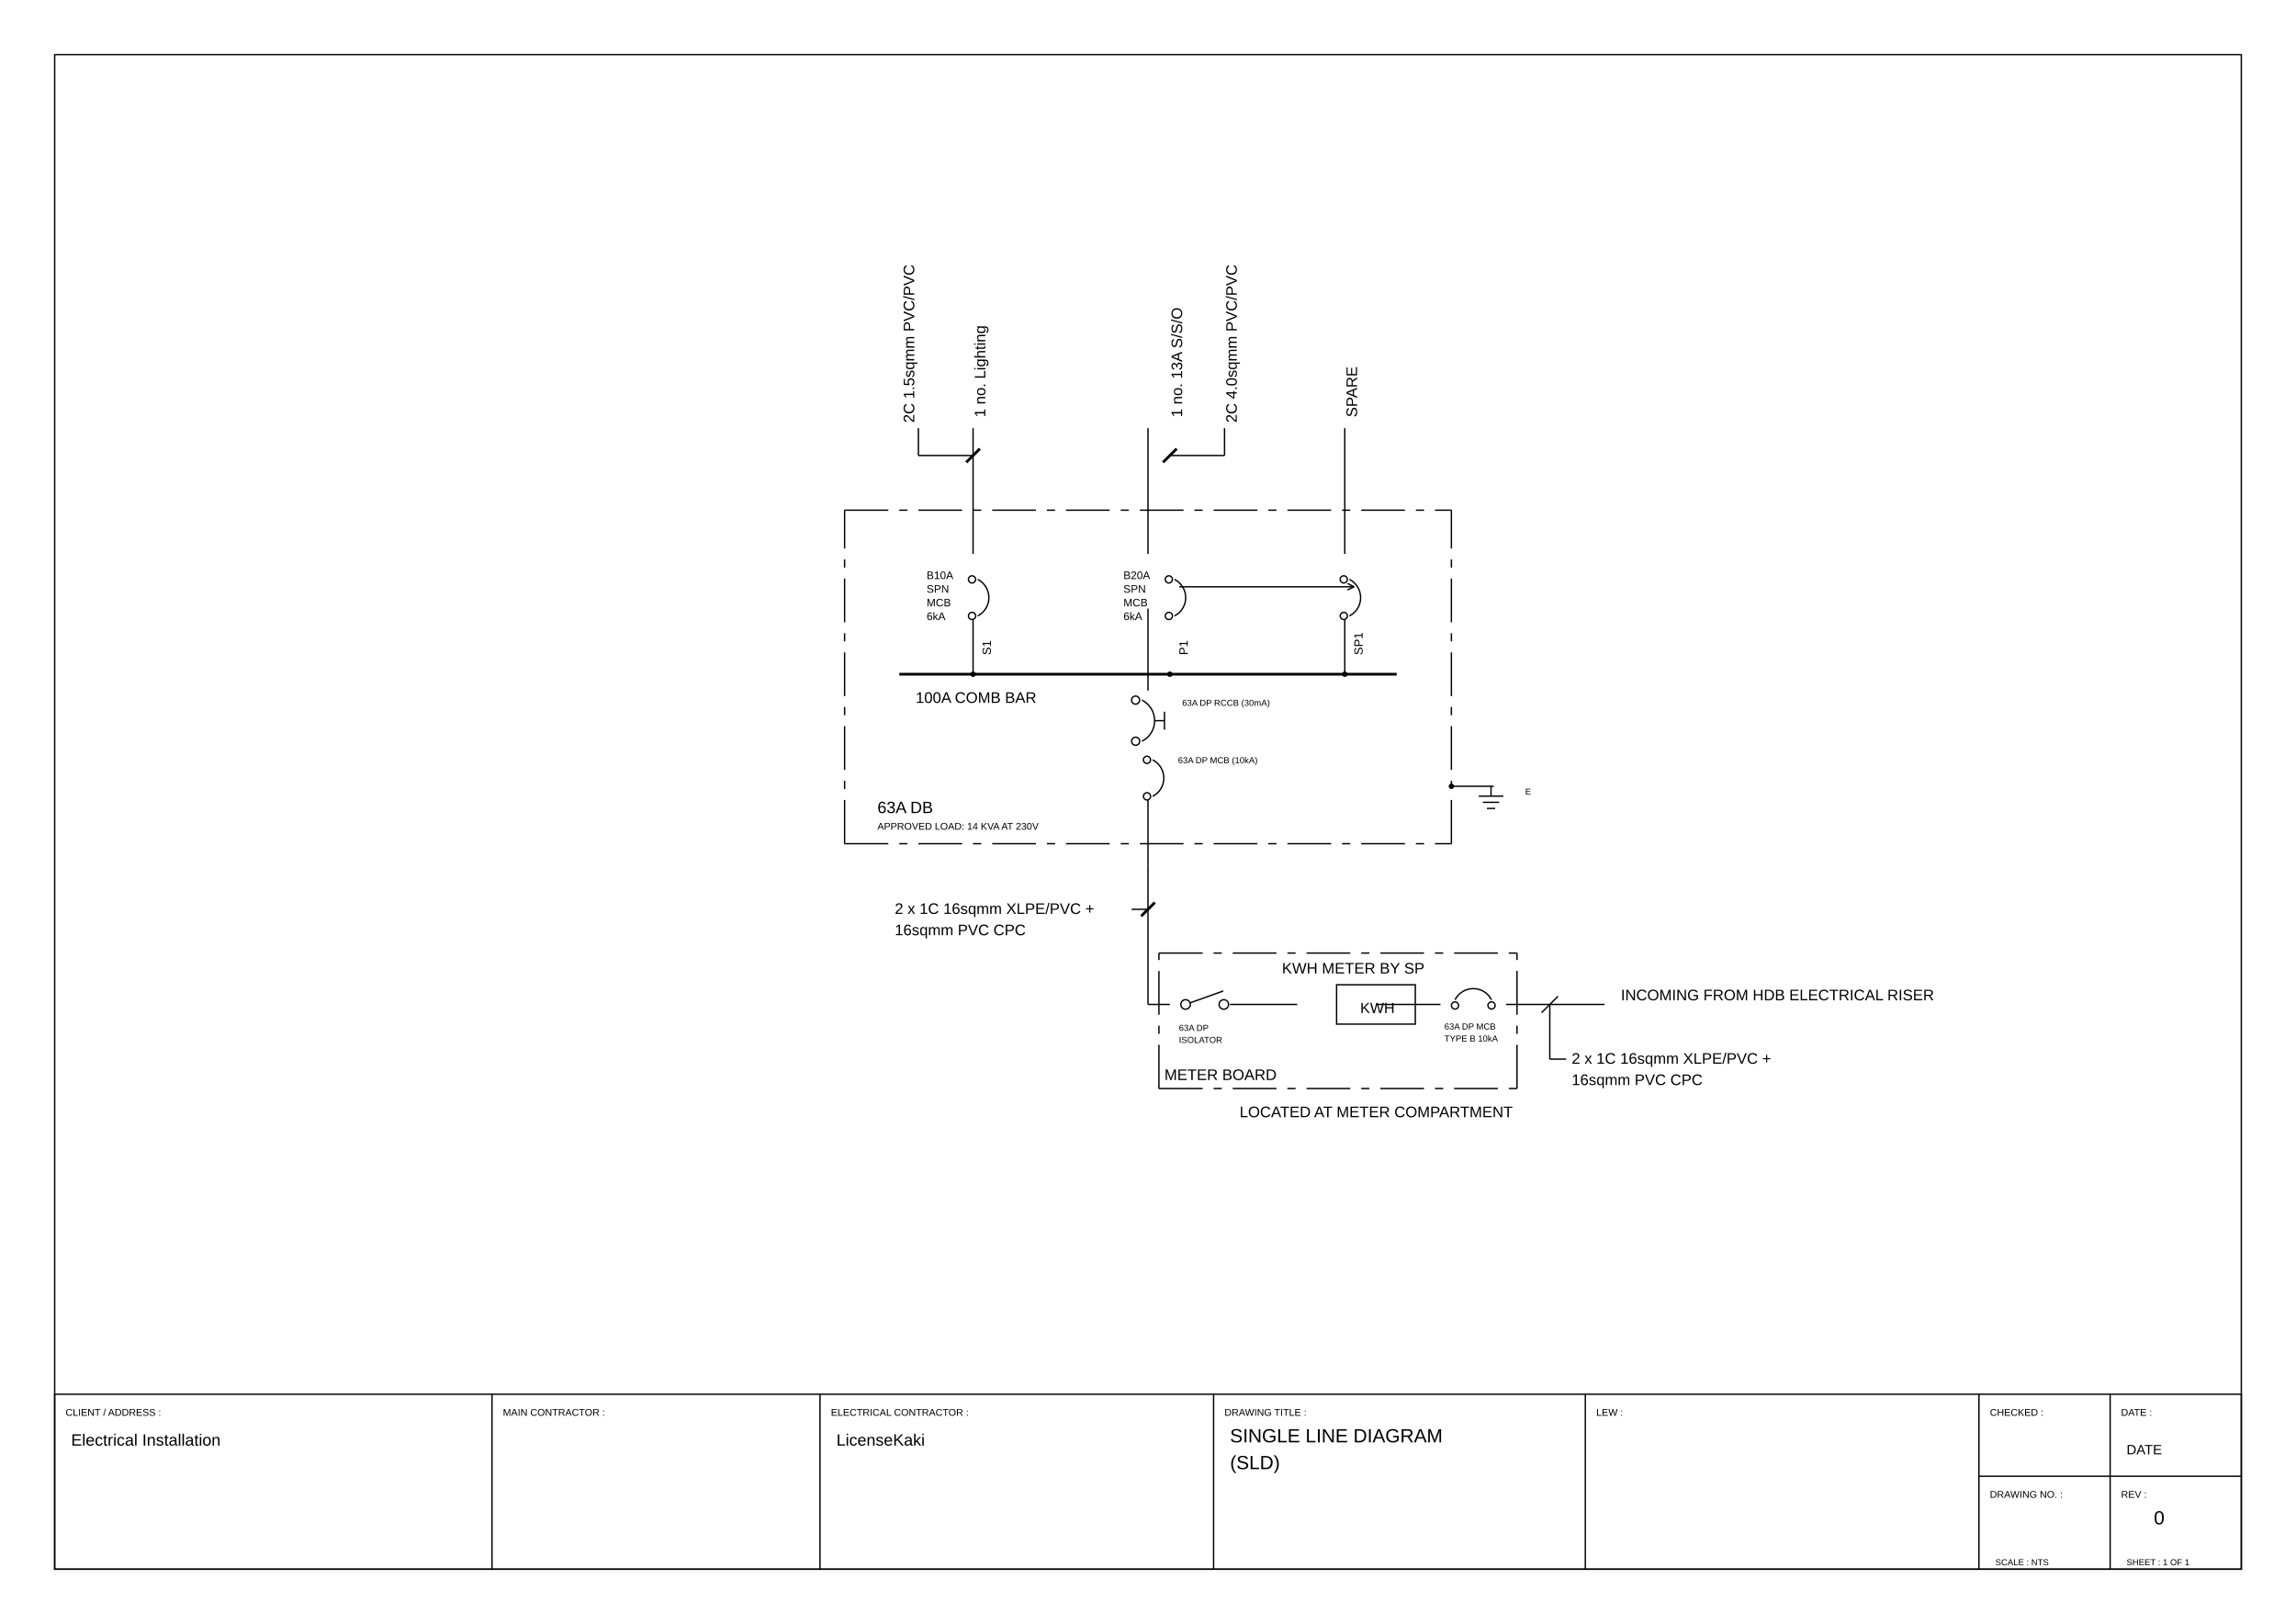
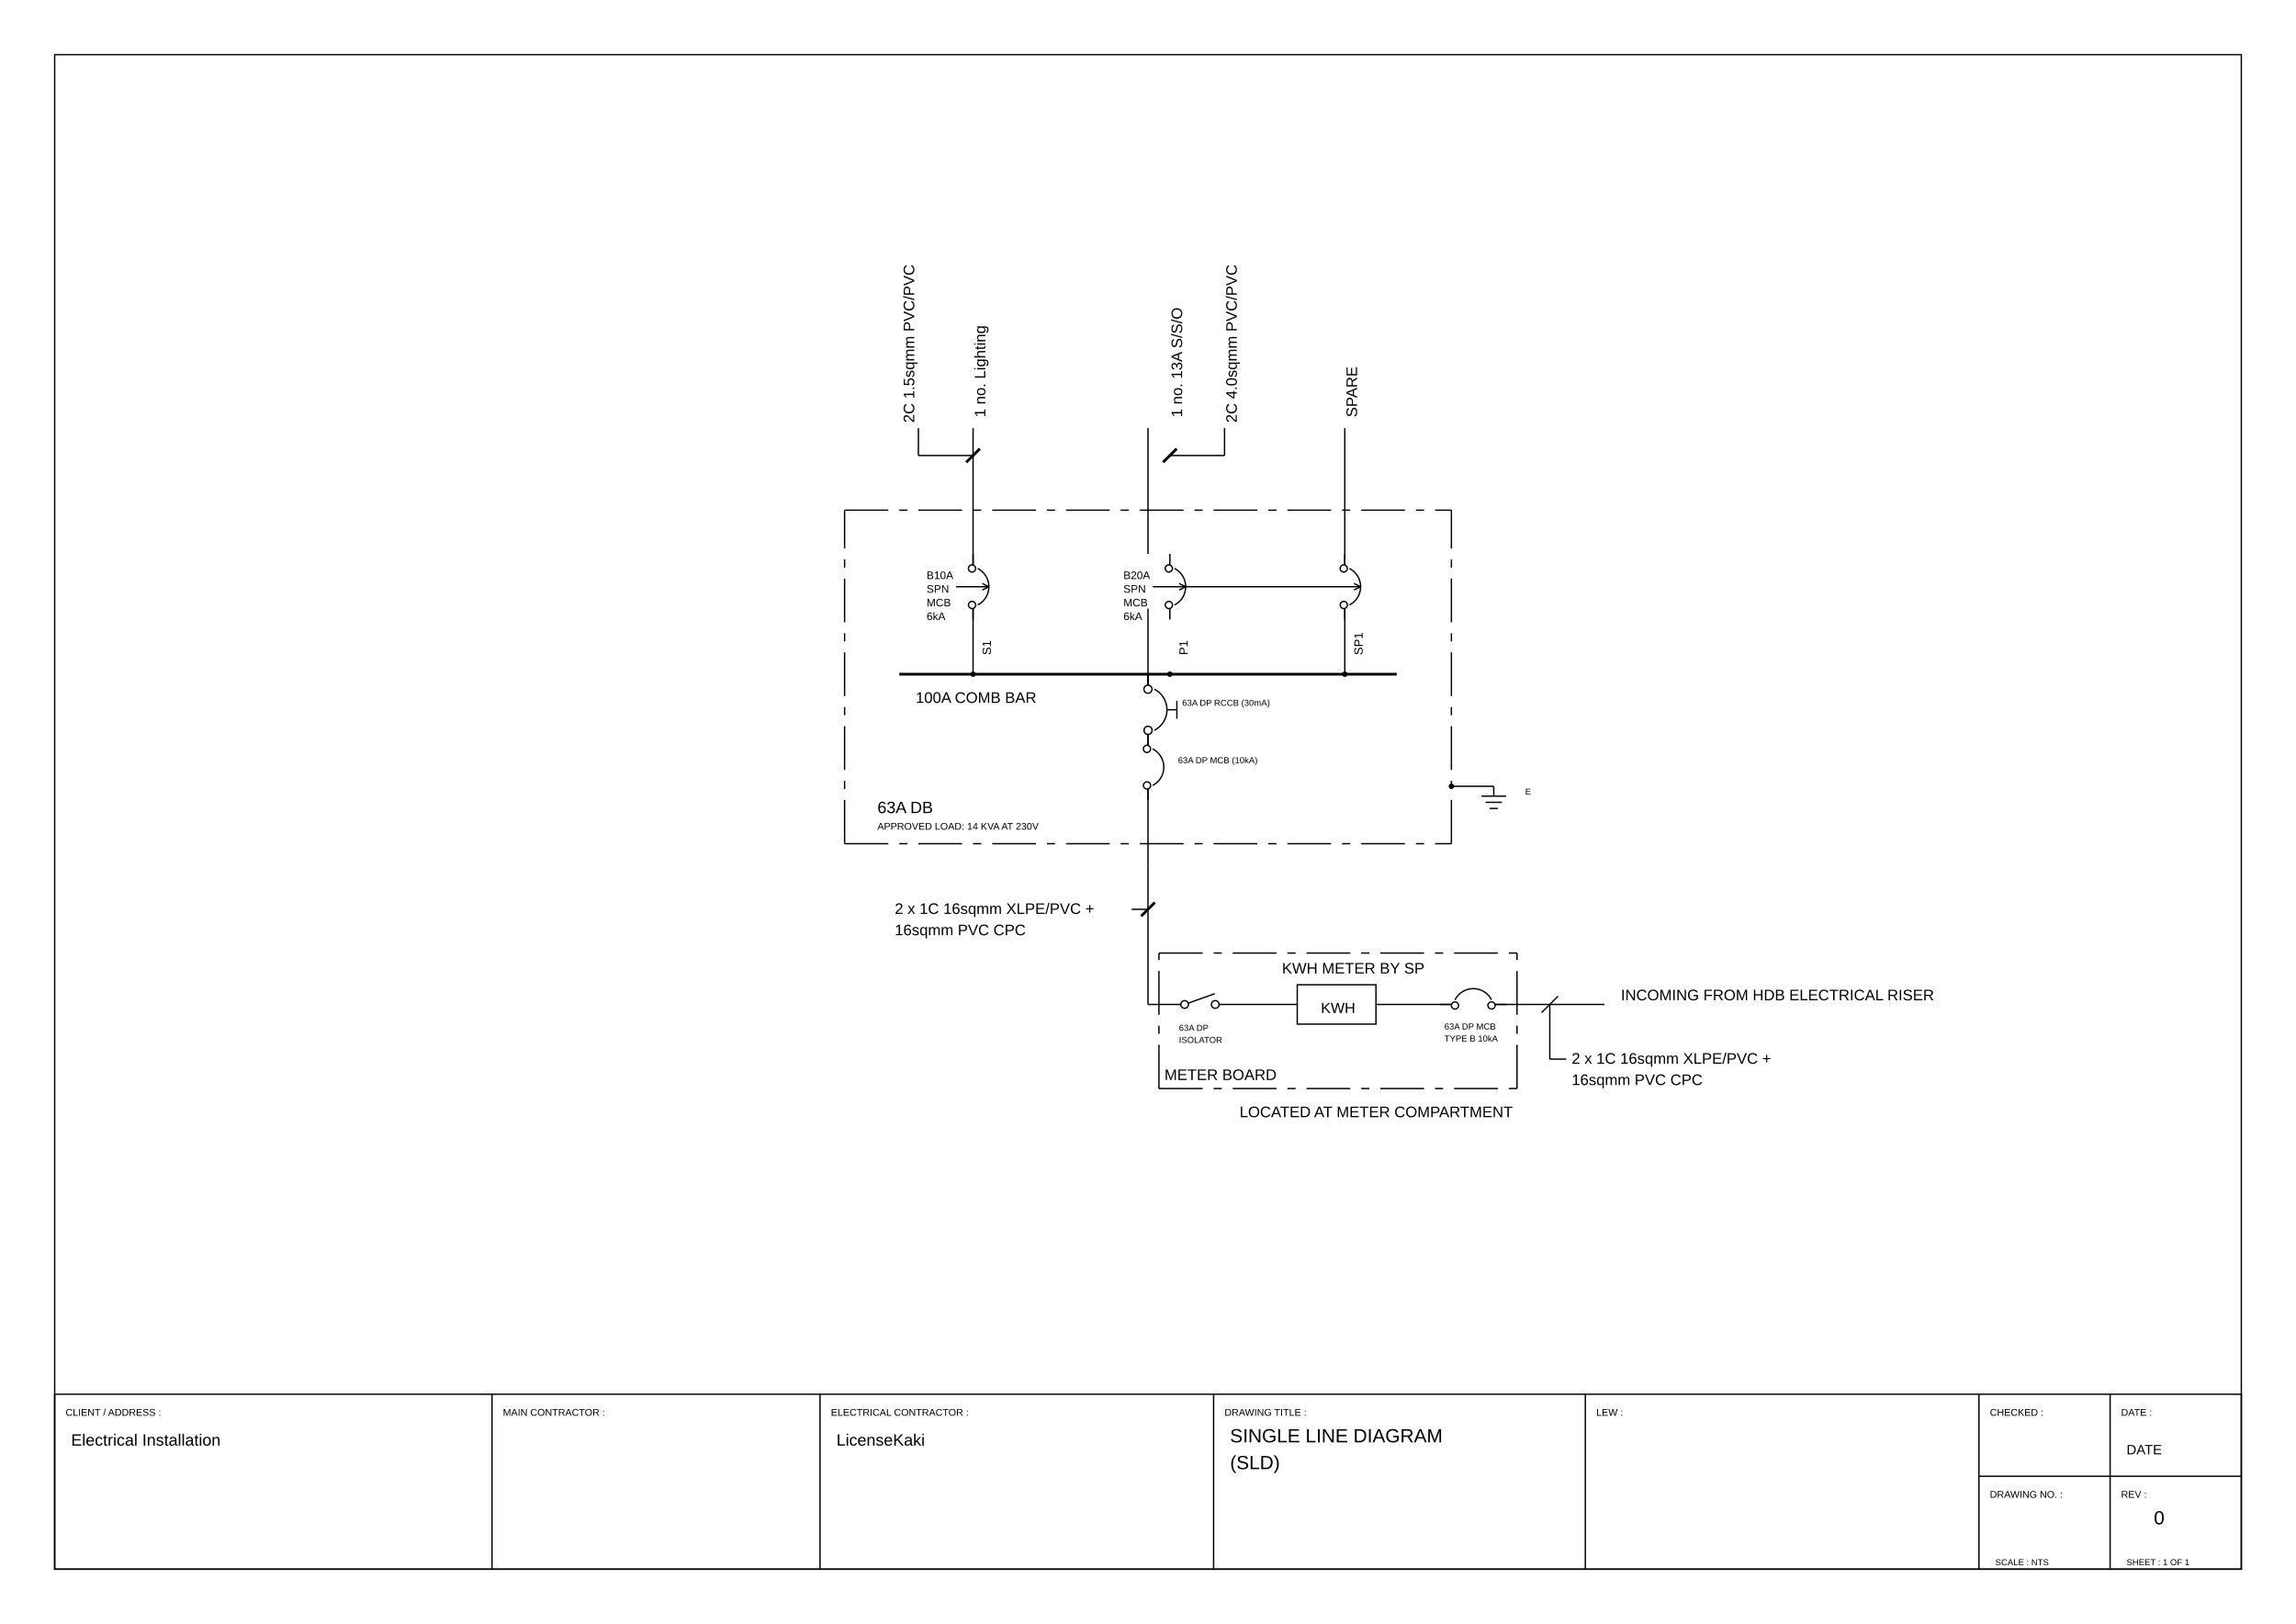
<svg xmlns="http://www.w3.org/2000/svg" viewBox="0 0 420.0 297.0" width="420.0mm" height="297.0mm">
  <rect width="420.0" height="297.0" fill="white" />
  <polygon points="10.00,287.00 410.00,287.00 410.00,10.00 10.00,10.00" stroke="#000000" stroke-width="0.25" fill="none" />
  <polygon points="10.00,287.00 410.00,287.00 410.00,255.00 10.00,255.00" stroke="#000000" stroke-width="0.25" fill="none" />
  <line x1="90.00" y1="255.00" x2="90.00" y2="287.00" stroke="#000000" stroke-width="0.25" fill="none" />
  <line x1="150.00" y1="255.00" x2="150.00" y2="287.00" stroke="#000000" stroke-width="0.25" fill="none" />
  <line x1="222.00" y1="255.00" x2="222.00" y2="287.00" stroke="#000000" stroke-width="0.25" fill="none" />
  <line x1="290.00" y1="255.00" x2="290.00" y2="287.00" stroke="#000000" stroke-width="0.25" fill="none" />
  <line x1="362.00" y1="255.00" x2="362.00" y2="287.00" stroke="#000000" stroke-width="0.25" fill="none" />
  <line x1="362.00" y1="270.00" x2="410.00" y2="270.00" stroke="#000000" stroke-width="0.25" fill="none" />
  <line x1="386.00" y1="255.00" x2="386.00" y2="287.00" stroke="#000000" stroke-width="0.25" fill="none" />
  <text x="12.00" y="258.94" font-family="Arial, Helvetica, sans-serif" font-size="1.8" fill="#000000">CLIENT / ADDRESS :</text>
  <text x="92.00" y="258.94" font-family="Arial, Helvetica, sans-serif" font-size="1.8" fill="#000000">MAIN CONTRACTOR :</text>
  <text x="152.00" y="258.94" font-family="Arial, Helvetica, sans-serif" font-size="1.8" fill="#000000">ELECTRICAL CONTRACTOR :</text>
  <text x="224.00" y="258.94" font-family="Arial, Helvetica, sans-serif" font-size="1.8" fill="#000000">DRAWING TITLE :</text>
  <text x="292.00" y="258.94" font-family="Arial, Helvetica, sans-serif" font-size="1.8" fill="#000000">LEW :</text>
  <text x="364.00" y="258.94" font-family="Arial, Helvetica, sans-serif" font-size="1.8" fill="#000000">CHECKED :</text>
  <text x="388.00" y="258.94" font-family="Arial, Helvetica, sans-serif" font-size="1.8" fill="#000000">DATE :</text>
  <text x="364.00" y="273.94" font-family="Arial, Helvetica, sans-serif" font-size="1.8" fill="#000000">DRAWING NO. :</text>
  <text x="388.00" y="273.94" font-family="Arial, Helvetica, sans-serif" font-size="1.8" fill="#000000">REV :</text>
-   <circle cx="216.87" cy="183.71" r="0.87" stroke="#000000" stroke-width="0.25" fill="none" />
-   <circle cx="223.87" cy="183.71" r="0.87" stroke="#000000" stroke-width="0.25" fill="none" />
-   <polyline points="217.70,183.42 223.76,181.25" stroke="#000000" stroke-width="0.25" fill="none" />
+   <circle cx="216.70" cy="183.71" r="0.70" stroke="#000000" stroke-width="0.25" fill="none" />
+   <circle cx="222.30" cy="183.71" r="0.70" stroke="#000000" stroke-width="0.25" fill="none" />
+   <polyline points="217.36,183.47 222.21,181.74" stroke="#000000" stroke-width="0.25" fill="none" />
  <text x="215.66" y="188.54" font-family="Arial, Helvetica, sans-serif" font-size="1.6" fill="#000000">
    <tspan x="215.66">63A DP</tspan>
    <tspan x="215.66" dy="2.2">ISOLATOR</tspan>
  </text>
-   <polygon points="244.50,180.11 258.90,180.11 258.90,187.31 244.50,187.31" stroke="#000000" stroke-width="0.25" fill="none" />
-   <text x="248.82" y="185.28" font-family="Arial, Helvetica, sans-serif" font-size="2.7" fill="#000000">KWH</text>
+   <polygon points="237.30,180.11 251.70,180.11 251.70,187.31 237.30,187.31" stroke="#000000" stroke-width="0.25" fill="none" />
+   <text x="241.62" y="185.28" font-family="Arial, Helvetica, sans-serif" font-size="2.7" fill="#000000">KWH</text>
  <text x="234.50" y="178.05" font-family="Arial, Helvetica, sans-serif" font-size="2.8" fill="#000000">KWH METER BY SP</text>
  <path d="M 272.84,182.86 A 3.75,3.75 0 0,0 266.16,182.86" stroke="#000000" stroke-width="0.25" fill="none" />
  <circle cx="266.16" cy="183.90" r="0.66" stroke="#000000" stroke-width="0.25" fill="none" />
  <circle cx="272.84" cy="183.89" r="0.66" stroke="#000000" stroke-width="0.25" fill="none" />
+   <line x1="265.50" y1="183.71" x2="263.50" y2="183.71" stroke="#000000" stroke-width="0.25" fill="none" />
+   <line x1="273.50" y1="183.71" x2="275.50" y2="183.71" stroke="#000000" stroke-width="0.25" fill="none" />
  <text x="264.22" y="188.29" font-family="Arial, Helvetica, sans-serif" font-size="1.6" fill="#000000">
    <tspan x="264.22">63A DP MCB</tspan>
    <tspan x="264.22" dy="2.2">TYPE B 10kA</tspan>
  </text>
  <text x="296.50" y="182.95" font-family="Arial, Helvetica, sans-serif" font-size="2.8" fill="#000000">INCOMING FROM HDB ELECTRICAL RISER</text>
  <text x="287.50" y="194.55" font-family="Arial, Helvetica, sans-serif" font-size="2.8" fill="#000000">
    <tspan x="287.50">2 x 1C 16sqmm XLPE/PVC +</tspan>
    <tspan x="287.50" dy="3.9">16sqmm PVC CPC</tspan>
  </text>
  <text x="163.68" y="167.15" font-family="Arial, Helvetica, sans-serif" font-size="2.8" fill="#000000">
    <tspan x="163.68">2 x 1C 16sqmm XLPE/PVC +</tspan>
    <tspan x="163.68" dy="3.9">16sqmm PVC CPC</tspan>
  </text>
  <text x="213.00" y="197.53" font-family="Arial, Helvetica, sans-serif" font-size="2.8" fill="#000000">METER BOARD</text>
  <text x="226.75" y="204.33" font-family="Arial, Helvetica, sans-serif" font-size="2.8" fill="#000000">LOCATED AT METER COMPARTMENT</text>
-   <path d="M 210.85,145.65 A 3.75,3.75 0 0,0 210.85,138.97" stroke="#000000" stroke-width="0.25" fill="none" />
-   <circle cx="209.81" cy="138.97" r="0.66" stroke="#000000" stroke-width="0.25" fill="none" />
-   <circle cx="209.82" cy="145.65" r="0.66" stroke="#000000" stroke-width="0.25" fill="none" />
+   <path d="M 210.85,143.65 A 3.75,3.75 0 0,0 210.85,136.97" stroke="#000000" stroke-width="0.25" fill="none" />
+   <circle cx="209.81" cy="136.97" r="0.66" stroke="#000000" stroke-width="0.25" fill="none" />
+   <circle cx="209.82" cy="143.65" r="0.66" stroke="#000000" stroke-width="0.25" fill="none" />
+   <line x1="210.00" y1="144.31" x2="210.00" y2="146.31" stroke="#000000" stroke-width="0.25" fill="none" />
+   <line x1="210.00" y1="136.31" x2="210.00" y2="134.31" stroke="#000000" stroke-width="0.25" fill="none" />
  <text x="215.50" y="139.59" font-family="Arial, Helvetica, sans-serif" font-size="1.6" fill="#000000">63A DP MCB (10kA)</text>
-   <path d="M 208.91,135.57 A 4.22,4.22 0 0,0 208.91,128.05" stroke="#000000" stroke-width="0.25" fill="none" />
-   <circle cx="207.73" cy="128.05" r="0.74" stroke="#000000" stroke-width="0.25" fill="none" />
-   <circle cx="207.74" cy="135.57" r="0.74" stroke="#000000" stroke-width="0.25" fill="none" />
-   <line x1="211.20" y1="131.81" x2="213.01" y2="131.81" stroke="#000000" stroke-width="0.25" fill="none" />
-   <line x1="213.01" y1="133.45" x2="213.01" y2="130.17" stroke="#000000" stroke-width="0.25" fill="none" />
+   <path d="M 211.17,133.57 A 4.22,4.22 0 0,0 211.17,126.05" stroke="#000000" stroke-width="0.25" fill="none" />
+   <circle cx="209.99" cy="126.05" r="0.74" stroke="#000000" stroke-width="0.25" fill="none" />
+   <circle cx="210.01" cy="133.57" r="0.74" stroke="#000000" stroke-width="0.25" fill="none" />
+   <line x1="213.47" y1="129.81" x2="215.28" y2="129.81" stroke="#000000" stroke-width="0.25" fill="none" />
+   <line x1="215.28" y1="131.45" x2="215.28" y2="128.17" stroke="#000000" stroke-width="0.25" fill="none" />
+   <line x1="210.00" y1="134.31" x2="210.00" y2="136.31" stroke="#000000" stroke-width="0.25" fill="none" />
+   <line x1="210.00" y1="125.31" x2="210.00" y2="123.31" stroke="#000000" stroke-width="0.25" fill="none" />
  <text x="216.25" y="129.09" font-family="Arial, Helvetica, sans-serif" font-size="1.6" fill="#000000">63A DP RCCB (30mA)</text>
  <line x1="164.50" y1="123.31" x2="255.50" y2="123.31" stroke="#000000" stroke-width="0.50" fill="none" />
  <text x="167.50" y="128.55" font-family="Arial, Helvetica, sans-serif" font-size="2.8" fill="#000000">100A COMB BAR</text>
  <text x="179.50" y="121.57" font-family="Arial, Helvetica, sans-serif" font-size="2.2" fill="#000000" transform="rotate(-90.0,179.50,119.81)">S1</text>
-   <path d="M 178.85,112.65 A 3.75,3.75 0 0,0 178.85,105.97" stroke="#000000" stroke-width="0.25" fill="none" />
-   <circle cx="177.81" cy="105.97" r="0.66" stroke="#000000" stroke-width="0.25" fill="none" />
-   <circle cx="177.82" cy="112.65" r="0.66" stroke="#000000" stroke-width="0.25" fill="none" />
+   <path d="M 178.85,110.65 A 3.75,3.75 0 0,0 178.85,103.97" stroke="#000000" stroke-width="0.25" fill="none" />
+   <circle cx="177.81" cy="103.97" r="0.66" stroke="#000000" stroke-width="0.25" fill="none" />
+   <circle cx="177.82" cy="110.65" r="0.66" stroke="#000000" stroke-width="0.25" fill="none" />
+   <line x1="178.00" y1="111.31" x2="178.00" y2="113.31" stroke="#000000" stroke-width="0.25" fill="none" />
+   <line x1="178.00" y1="103.31" x2="178.00" y2="101.31" stroke="#000000" stroke-width="0.25" fill="none" />
+   <line x1="174.89" y1="107.31" x2="180.89" y2="107.31" stroke="#000000" stroke-width="0.25" fill="none" />
+   <line x1="180.89" y1="107.31" x2="179.69" y2="106.71" stroke="#000000" stroke-width="0.25" fill="none" />
+   <line x1="180.89" y1="107.31" x2="179.69" y2="107.91" stroke="#000000" stroke-width="0.25" fill="none" />
  <text x="169.50" y="105.91" font-family="Arial, Helvetica, sans-serif" font-size="2.0" fill="#000000">B10A</text>
  <text x="169.50" y="108.41" font-family="Arial, Helvetica, sans-serif" font-size="2.0" fill="#000000">SPN</text>
  <text x="169.50" y="110.91" font-family="Arial, Helvetica, sans-serif" font-size="2.0" fill="#000000">MCB</text>
  <text x="169.50" y="113.41" font-family="Arial, Helvetica, sans-serif" font-size="2.0" fill="#000000">6kA</text>
  <text x="178.00" y="78.55" font-family="Arial, Helvetica, sans-serif" font-size="2.8" fill="#000000" transform="rotate(-90.0,178.00,76.31)">1 no. Lighting</text>
  <text x="215.50" y="121.57" font-family="Arial, Helvetica, sans-serif" font-size="2.2" fill="#000000" transform="rotate(-90.0,215.50,119.81)">P1</text>
-   <path d="M 214.85,112.65 A 3.75,3.75 0 0,0 214.85,105.97" stroke="#000000" stroke-width="0.25" fill="none" />
-   <circle cx="213.81" cy="105.97" r="0.66" stroke="#000000" stroke-width="0.25" fill="none" />
-   <circle cx="213.82" cy="112.65" r="0.66" stroke="#000000" stroke-width="0.25" fill="none" />
+   <path d="M 214.85,110.65 A 3.75,3.75 0 0,0 214.85,103.97" stroke="#000000" stroke-width="0.25" fill="none" />
+   <circle cx="213.81" cy="103.97" r="0.66" stroke="#000000" stroke-width="0.25" fill="none" />
+   <circle cx="213.82" cy="110.65" r="0.66" stroke="#000000" stroke-width="0.25" fill="none" />
+   <line x1="214.00" y1="111.31" x2="214.00" y2="113.31" stroke="#000000" stroke-width="0.25" fill="none" />
+   <line x1="214.00" y1="103.31" x2="214.00" y2="101.31" stroke="#000000" stroke-width="0.25" fill="none" />
+   <line x1="210.89" y1="107.31" x2="216.89" y2="107.31" stroke="#000000" stroke-width="0.25" fill="none" />
+   <line x1="216.89" y1="107.31" x2="215.69" y2="106.71" stroke="#000000" stroke-width="0.25" fill="none" />
+   <line x1="216.89" y1="107.31" x2="215.69" y2="107.91" stroke="#000000" stroke-width="0.25" fill="none" />
  <text x="205.50" y="105.91" font-family="Arial, Helvetica, sans-serif" font-size="2.0" fill="#000000">B20A</text>
  <text x="205.50" y="108.41" font-family="Arial, Helvetica, sans-serif" font-size="2.0" fill="#000000">SPN</text>
  <text x="205.50" y="110.91" font-family="Arial, Helvetica, sans-serif" font-size="2.0" fill="#000000">MCB</text>
  <text x="205.50" y="113.41" font-family="Arial, Helvetica, sans-serif" font-size="2.0" fill="#000000">6kA</text>
  <text x="214.00" y="78.55" font-family="Arial, Helvetica, sans-serif" font-size="2.8" fill="#000000" transform="rotate(-90.0,214.00,76.31)">1 no. 13A S/S/O</text>
  <text x="247.50" y="121.57" font-family="Arial, Helvetica, sans-serif" font-size="2.2" fill="#000000" transform="rotate(-90.0,247.50,119.81)">SP1</text>
-   <path d="M 246.85,112.65 A 3.75,3.75 0 0,0 246.85,105.97" stroke="#000000" stroke-width="0.25" fill="none" />
-   <circle cx="245.81" cy="105.97" r="0.66" stroke="#000000" stroke-width="0.25" fill="none" />
-   <circle cx="245.82" cy="112.65" r="0.66" stroke="#000000" stroke-width="0.25" fill="none" />
-   <line x1="215.70" y1="107.32" x2="247.70" y2="107.32" stroke="#000000" stroke-width="0.25" fill="none" />
-   <line x1="247.70" y1="107.32" x2="246.49" y2="107.91" stroke="#000000" stroke-width="0.25" fill="none" />
-   <line x1="247.70" y1="107.32" x2="246.51" y2="106.71" stroke="#000000" stroke-width="0.25" fill="none" />
+   <path d="M 246.85,110.65 A 3.75,3.75 0 0,0 246.85,103.97" stroke="#000000" stroke-width="0.25" fill="none" />
+   <circle cx="245.81" cy="103.97" r="0.66" stroke="#000000" stroke-width="0.25" fill="none" />
+   <circle cx="245.82" cy="110.65" r="0.66" stroke="#000000" stroke-width="0.25" fill="none" />
+   <line x1="246.00" y1="111.31" x2="246.00" y2="113.31" stroke="#000000" stroke-width="0.25" fill="none" />
+   <line x1="246.00" y1="103.31" x2="246.00" y2="101.31" stroke="#000000" stroke-width="0.25" fill="none" />
+   <line x1="216.89" y1="107.31" x2="248.89" y2="107.31" stroke="#000000" stroke-width="0.25" fill="none" />
+   <line x1="248.89" y1="107.31" x2="247.69" y2="106.71" stroke="#000000" stroke-width="0.25" fill="none" />
+   <line x1="248.89" y1="107.31" x2="247.69" y2="107.91" stroke="#000000" stroke-width="0.25" fill="none" />
  <text x="246.00" y="78.55" font-family="Arial, Helvetica, sans-serif" font-size="2.8" fill="#000000" transform="rotate(-90.0,246.00,76.31)">SPARE</text>
  <text x="165.00" y="79.55" font-family="Arial, Helvetica, sans-serif" font-size="2.8" fill="#000000" transform="rotate(-90.0,165.00,77.31)">2C 1.5sqmm PVC/PVC</text>
  <text x="224.00" y="79.55" font-family="Arial, Helvetica, sans-serif" font-size="2.8" fill="#000000" transform="rotate(-90.0,224.00,77.31)">2C 4.0sqmm PVC/PVC</text>
  <text x="160.50" y="148.71" font-family="Arial, Helvetica, sans-serif" font-size="3.0" fill="#000000">63A DB</text>
  <text x="160.50" y="151.75" font-family="Arial, Helvetica, sans-serif" font-size="1.8" fill="#000000">APPROVED LOAD: 14 KVA AT 230V</text>
-   <line x1="272.75" y1="143.81" x2="272.75" y2="145.61" stroke="#000000" stroke-width="0.25" fill="none" />
-   <line x1="270.50" y1="145.61" x2="275.00" y2="145.61" stroke="#000000" stroke-width="0.25" fill="none" />
-   <line x1="271.25" y1="146.74" x2="274.25" y2="146.74" stroke="#000000" stroke-width="0.25" fill="none" />
-   <line x1="272.00" y1="147.86" x2="273.50" y2="147.86" stroke="#000000" stroke-width="0.25" fill="none" />
+   <line x1="273.25" y1="143.81" x2="273.25" y2="145.61" stroke="#000000" stroke-width="0.25" fill="none" />
+   <line x1="271.00" y1="145.61" x2="275.50" y2="145.61" stroke="#000000" stroke-width="0.25" fill="none" />
+   <line x1="271.75" y1="146.74" x2="274.75" y2="146.74" stroke="#000000" stroke-width="0.25" fill="none" />
+   <line x1="272.50" y1="147.86" x2="274.00" y2="147.86" stroke="#000000" stroke-width="0.25" fill="none" />
  <text x="279.00" y="145.34" font-family="Arial, Helvetica, sans-serif" font-size="1.6" fill="#000000">E</text>
-   <line x1="210.00" y1="183.71" x2="214.00" y2="183.71" stroke="#000000" stroke-width="0.25" fill="none" />
-   <line x1="225.00" y1="183.71" x2="237.30" y2="183.71" stroke="#000000" stroke-width="0.25" fill="none" />
-   <line x1="251.70" y1="183.71" x2="263.50" y2="183.71" stroke="#000000" stroke-width="0.25" fill="none" />
-   <line x1="275.50" y1="183.71" x2="293.50" y2="183.71" stroke="#000000" stroke-width="0.25" fill="none" />
+   <line x1="210.00" y1="183.71" x2="216.00" y2="183.71" stroke="#000000" stroke-width="0.25" fill="none" />
+   <line x1="223.00" y1="183.71" x2="237.30" y2="183.71" stroke="#000000" stroke-width="0.25" fill="none" />
+   <line x1="251.70" y1="183.71" x2="265.50" y2="183.71" stroke="#000000" stroke-width="0.25" fill="none" />
+   <line x1="273.50" y1="183.71" x2="293.50" y2="183.71" stroke="#000000" stroke-width="0.25" fill="none" />
  <line x1="282.00" y1="185.21" x2="285.00" y2="182.21" stroke="#000000" stroke-width="0.25" fill="none" />
  <line x1="283.50" y1="183.71" x2="283.50" y2="193.71" stroke="#000000" stroke-width="0.25" fill="none" />
  <line x1="283.50" y1="193.71" x2="286.50" y2="193.71" stroke="#000000" stroke-width="0.25" fill="none" />
  <line x1="210.00" y1="183.71" x2="210.00" y2="158.31" stroke="#000000" stroke-width="0.25" fill="none" />
  <line x1="210.00" y1="166.31" x2="207.00" y2="166.31" stroke="#000000" stroke-width="0.25" fill="none" />
-   <line x1="210.00" y1="158.31" x2="210.00" y2="146.31" stroke="#000000" stroke-width="0.25" fill="none" />
-   <line x1="210.00" y1="126.31" x2="210.00" y2="123.31" stroke="#000000" stroke-width="0.25" fill="none" />
-   <line x1="178.00" y1="123.31" x2="178.00" y2="113.31" stroke="#000000" stroke-width="0.25" fill="none" />
-   <line x1="178.00" y1="101.31" x2="178.00" y2="78.31" stroke="#000000" stroke-width="0.25" fill="none" />
-   <line x1="210.00" y1="123.31" x2="210.00" y2="111.31" stroke="#000000" stroke-width="0.25" fill="none" />
+   <line x1="210.00" y1="158.31" x2="210.00" y2="144.31" stroke="#000000" stroke-width="0.25" fill="none" />
+   <line x1="210.00" y1="125.31" x2="210.00" y2="123.31" stroke="#000000" stroke-width="0.25" fill="none" />
+   <line x1="178.00" y1="123.31" x2="178.00" y2="111.31" stroke="#000000" stroke-width="0.25" fill="none" />
+   <line x1="178.00" y1="103.31" x2="178.00" y2="78.31" stroke="#000000" stroke-width="0.25" fill="none" />
+   <line x1="210.00" y1="125.31" x2="210.00" y2="111.31" stroke="#000000" stroke-width="0.25" fill="none" />
  <line x1="210.00" y1="101.31" x2="210.00" y2="78.31" stroke="#000000" stroke-width="0.25" fill="none" />
-   <line x1="246.00" y1="123.31" x2="246.00" y2="113.31" stroke="#000000" stroke-width="0.25" fill="none" />
-   <line x1="246.00" y1="101.31" x2="246.00" y2="78.31" stroke="#000000" stroke-width="0.25" fill="none" />
+   <line x1="246.00" y1="123.31" x2="246.00" y2="111.31" stroke="#000000" stroke-width="0.25" fill="none" />
+   <line x1="246.00" y1="103.31" x2="246.00" y2="78.31" stroke="#000000" stroke-width="0.25" fill="none" />
  <line x1="168.00" y1="83.31" x2="178.00" y2="83.31" stroke="#000000" stroke-width="0.25" fill="none" />
  <line x1="168.00" y1="83.31" x2="168.00" y2="78.31" stroke="#000000" stroke-width="0.25" fill="none" />
  <line x1="214.00" y1="83.31" x2="224.00" y2="83.31" stroke="#000000" stroke-width="0.25" fill="none" />
  <line x1="224.00" y1="83.31" x2="224.00" y2="78.31" stroke="#000000" stroke-width="0.25" fill="none" />
  <line x1="265.50" y1="143.81" x2="273.25" y2="143.81" stroke="#000000" stroke-width="0.25" fill="none" />
  <line x1="208.75" y1="167.56" x2="211.25" y2="165.06" stroke="#000000" stroke-width="0.50" fill="none" />
  <line x1="176.75" y1="84.56" x2="179.25" y2="82.06" stroke="#000000" stroke-width="0.50" fill="none" />
  <line x1="212.75" y1="84.56" x2="215.25" y2="82.06" stroke="#000000" stroke-width="0.50" fill="none" />
  <line x1="212.00" y1="199.09" x2="220.00" y2="199.09" stroke="#000000" stroke-width="0.25" fill="none" />
  <line x1="222.00" y1="199.09" x2="223.50" y2="199.09" stroke="#000000" stroke-width="0.25" fill="none" />
  <line x1="225.50" y1="199.09" x2="233.50" y2="199.09" stroke="#000000" stroke-width="0.25" fill="none" />
  <line x1="235.50" y1="199.09" x2="237.00" y2="199.09" stroke="#000000" stroke-width="0.25" fill="none" />
  <line x1="239.00" y1="199.09" x2="247.00" y2="199.09" stroke="#000000" stroke-width="0.25" fill="none" />
  <line x1="249.00" y1="199.09" x2="250.50" y2="199.09" stroke="#000000" stroke-width="0.25" fill="none" />
  <line x1="252.50" y1="199.09" x2="260.50" y2="199.09" stroke="#000000" stroke-width="0.25" fill="none" />
  <line x1="262.50" y1="199.09" x2="264.00" y2="199.09" stroke="#000000" stroke-width="0.25" fill="none" />
  <line x1="266.00" y1="199.09" x2="274.00" y2="199.09" stroke="#000000" stroke-width="0.25" fill="none" />
  <line x1="276.00" y1="199.09" x2="277.50" y2="199.09" stroke="#000000" stroke-width="0.25" fill="none" />
  <line x1="212.00" y1="174.31" x2="220.00" y2="174.31" stroke="#000000" stroke-width="0.25" fill="none" />
  <line x1="222.00" y1="174.31" x2="223.50" y2="174.31" stroke="#000000" stroke-width="0.25" fill="none" />
  <line x1="225.50" y1="174.31" x2="233.50" y2="174.31" stroke="#000000" stroke-width="0.25" fill="none" />
  <line x1="235.50" y1="174.31" x2="237.00" y2="174.31" stroke="#000000" stroke-width="0.25" fill="none" />
  <line x1="239.00" y1="174.31" x2="247.00" y2="174.31" stroke="#000000" stroke-width="0.25" fill="none" />
  <line x1="249.00" y1="174.31" x2="250.50" y2="174.31" stroke="#000000" stroke-width="0.25" fill="none" />
  <line x1="252.50" y1="174.31" x2="260.50" y2="174.31" stroke="#000000" stroke-width="0.25" fill="none" />
  <line x1="262.50" y1="174.31" x2="264.00" y2="174.31" stroke="#000000" stroke-width="0.25" fill="none" />
  <line x1="266.00" y1="174.31" x2="274.00" y2="174.31" stroke="#000000" stroke-width="0.25" fill="none" />
  <line x1="276.00" y1="174.31" x2="277.50" y2="174.31" stroke="#000000" stroke-width="0.25" fill="none" />
  <line x1="212.00" y1="199.09" x2="212.00" y2="191.09" stroke="#000000" stroke-width="0.25" fill="none" />
  <line x1="212.00" y1="189.09" x2="212.00" y2="187.59" stroke="#000000" stroke-width="0.25" fill="none" />
  <line x1="212.00" y1="185.59" x2="212.00" y2="177.59" stroke="#000000" stroke-width="0.25" fill="none" />
  <line x1="212.00" y1="175.59" x2="212.00" y2="174.31" stroke="#000000" stroke-width="0.25" fill="none" />
  <line x1="277.50" y1="199.09" x2="277.50" y2="191.09" stroke="#000000" stroke-width="0.25" fill="none" />
  <line x1="277.50" y1="189.09" x2="277.50" y2="187.59" stroke="#000000" stroke-width="0.25" fill="none" />
  <line x1="277.50" y1="185.59" x2="277.50" y2="177.59" stroke="#000000" stroke-width="0.25" fill="none" />
  <line x1="277.50" y1="175.59" x2="277.50" y2="174.31" stroke="#000000" stroke-width="0.25" fill="none" />
  <line x1="154.50" y1="154.31" x2="162.50" y2="154.31" stroke="#000000" stroke-width="0.25" fill="none" />
  <line x1="164.50" y1="154.31" x2="166.00" y2="154.31" stroke="#000000" stroke-width="0.25" fill="none" />
  <line x1="168.00" y1="154.31" x2="176.00" y2="154.31" stroke="#000000" stroke-width="0.25" fill="none" />
  <line x1="178.00" y1="154.31" x2="179.50" y2="154.31" stroke="#000000" stroke-width="0.25" fill="none" />
  <line x1="181.50" y1="154.31" x2="189.50" y2="154.31" stroke="#000000" stroke-width="0.25" fill="none" />
  <line x1="191.50" y1="154.31" x2="193.00" y2="154.31" stroke="#000000" stroke-width="0.25" fill="none" />
  <line x1="195.00" y1="154.31" x2="203.00" y2="154.31" stroke="#000000" stroke-width="0.25" fill="none" />
  <line x1="205.00" y1="154.31" x2="206.50" y2="154.31" stroke="#000000" stroke-width="0.25" fill="none" />
  <line x1="208.50" y1="154.31" x2="216.50" y2="154.31" stroke="#000000" stroke-width="0.25" fill="none" />
  <line x1="218.50" y1="154.31" x2="220.00" y2="154.31" stroke="#000000" stroke-width="0.25" fill="none" />
  <line x1="222.00" y1="154.31" x2="230.00" y2="154.31" stroke="#000000" stroke-width="0.25" fill="none" />
  <line x1="232.00" y1="154.31" x2="233.50" y2="154.31" stroke="#000000" stroke-width="0.25" fill="none" />
  <line x1="235.50" y1="154.31" x2="243.50" y2="154.31" stroke="#000000" stroke-width="0.25" fill="none" />
  <line x1="245.50" y1="154.31" x2="247.00" y2="154.31" stroke="#000000" stroke-width="0.25" fill="none" />
  <line x1="249.00" y1="154.31" x2="257.00" y2="154.31" stroke="#000000" stroke-width="0.25" fill="none" />
  <line x1="259.00" y1="154.31" x2="260.50" y2="154.31" stroke="#000000" stroke-width="0.25" fill="none" />
  <line x1="262.50" y1="154.31" x2="265.50" y2="154.31" stroke="#000000" stroke-width="0.25" fill="none" />
  <line x1="154.50" y1="93.31" x2="162.50" y2="93.31" stroke="#000000" stroke-width="0.25" fill="none" />
  <line x1="164.50" y1="93.31" x2="166.00" y2="93.31" stroke="#000000" stroke-width="0.25" fill="none" />
  <line x1="168.00" y1="93.31" x2="176.00" y2="93.31" stroke="#000000" stroke-width="0.25" fill="none" />
  <line x1="178.00" y1="93.31" x2="179.50" y2="93.31" stroke="#000000" stroke-width="0.25" fill="none" />
  <line x1="181.50" y1="93.31" x2="189.50" y2="93.31" stroke="#000000" stroke-width="0.25" fill="none" />
  <line x1="191.50" y1="93.31" x2="193.00" y2="93.31" stroke="#000000" stroke-width="0.25" fill="none" />
  <line x1="195.00" y1="93.31" x2="203.00" y2="93.31" stroke="#000000" stroke-width="0.25" fill="none" />
  <line x1="205.00" y1="93.31" x2="206.50" y2="93.31" stroke="#000000" stroke-width="0.25" fill="none" />
  <line x1="208.50" y1="93.31" x2="216.50" y2="93.31" stroke="#000000" stroke-width="0.25" fill="none" />
  <line x1="218.50" y1="93.31" x2="220.00" y2="93.31" stroke="#000000" stroke-width="0.25" fill="none" />
  <line x1="222.00" y1="93.31" x2="230.00" y2="93.31" stroke="#000000" stroke-width="0.25" fill="none" />
  <line x1="232.00" y1="93.31" x2="233.50" y2="93.31" stroke="#000000" stroke-width="0.25" fill="none" />
  <line x1="235.50" y1="93.31" x2="243.50" y2="93.31" stroke="#000000" stroke-width="0.25" fill="none" />
  <line x1="245.50" y1="93.31" x2="247.00" y2="93.31" stroke="#000000" stroke-width="0.25" fill="none" />
  <line x1="249.00" y1="93.31" x2="257.00" y2="93.31" stroke="#000000" stroke-width="0.25" fill="none" />
  <line x1="259.00" y1="93.31" x2="260.50" y2="93.31" stroke="#000000" stroke-width="0.25" fill="none" />
  <line x1="262.50" y1="93.31" x2="265.50" y2="93.31" stroke="#000000" stroke-width="0.25" fill="none" />
  <line x1="154.50" y1="154.31" x2="154.50" y2="146.31" stroke="#000000" stroke-width="0.25" fill="none" />
  <line x1="154.50" y1="144.31" x2="154.50" y2="142.81" stroke="#000000" stroke-width="0.25" fill="none" />
  <line x1="154.50" y1="140.81" x2="154.50" y2="132.81" stroke="#000000" stroke-width="0.25" fill="none" />
  <line x1="154.50" y1="130.81" x2="154.50" y2="129.31" stroke="#000000" stroke-width="0.25" fill="none" />
  <line x1="154.50" y1="127.31" x2="154.50" y2="119.31" stroke="#000000" stroke-width="0.25" fill="none" />
  <line x1="154.50" y1="117.31" x2="154.50" y2="115.81" stroke="#000000" stroke-width="0.25" fill="none" />
  <line x1="154.50" y1="113.81" x2="154.50" y2="105.81" stroke="#000000" stroke-width="0.25" fill="none" />
  <line x1="154.50" y1="103.81" x2="154.50" y2="102.31" stroke="#000000" stroke-width="0.25" fill="none" />
  <line x1="154.50" y1="100.31" x2="154.50" y2="93.31" stroke="#000000" stroke-width="0.25" fill="none" />
  <line x1="265.50" y1="154.31" x2="265.50" y2="146.31" stroke="#000000" stroke-width="0.25" fill="none" />
  <line x1="265.50" y1="144.31" x2="265.50" y2="142.81" stroke="#000000" stroke-width="0.25" fill="none" />
  <line x1="265.50" y1="140.81" x2="265.50" y2="132.81" stroke="#000000" stroke-width="0.25" fill="none" />
  <line x1="265.50" y1="130.81" x2="265.50" y2="129.31" stroke="#000000" stroke-width="0.25" fill="none" />
  <line x1="265.50" y1="127.31" x2="265.50" y2="119.31" stroke="#000000" stroke-width="0.25" fill="none" />
  <line x1="265.50" y1="117.31" x2="265.50" y2="115.81" stroke="#000000" stroke-width="0.25" fill="none" />
  <line x1="265.50" y1="113.81" x2="265.50" y2="105.81" stroke="#000000" stroke-width="0.25" fill="none" />
  <line x1="265.50" y1="103.81" x2="265.50" y2="102.31" stroke="#000000" stroke-width="0.25" fill="none" />
  <line x1="265.50" y1="100.31" x2="265.50" y2="93.31" stroke="#000000" stroke-width="0.25" fill="none" />
  <circle cx="178.00" cy="123.31" r="0.50" fill="rgb(0,0,0)" stroke="none" />
  <circle cx="214.00" cy="123.31" r="0.50" fill="rgb(0,0,0)" stroke="none" />
  <circle cx="246.00" cy="123.31" r="0.50" fill="rgb(0,0,0)" stroke="none" />
  <circle cx="265.50" cy="143.81" r="0.50" fill="rgb(0,0,0)" stroke="none" />
  <text x="13.00" y="264.40" font-family="Arial, Helvetica, sans-serif" font-size="3.0" fill="#000000">Electrical Installation</text>
  <text x="153.00" y="264.40" font-family="Arial, Helvetica, sans-serif" font-size="3.0" fill="#000000">LicenseKaki</text>
  <text x="225.00" y="263.80" font-family="Arial, Helvetica, sans-serif" font-size="3.5" fill="#000000">
    <tspan x="225.00">SINGLE LINE DIAGRAM</tspan>
    <tspan x="225.00" dy="4.9">(SLD)</tspan>
  </text>
  <text x="389.00" y="266.00" font-family="Arial, Helvetica, sans-serif" font-size="2.5" fill="#000000">DATE</text>
  <text x="365.00" y="278.00" font-family="Arial, Helvetica, sans-serif" font-size="2.5" fill="#000000" />
  <text x="394.00" y="278.80" font-family="Arial, Helvetica, sans-serif" font-size="3.5" fill="#000000">0</text>
  <text x="365.00" y="286.28" font-family="Arial, Helvetica, sans-serif" font-size="1.6" fill="#000000">SCALE : NTS</text>
  <text x="389.00" y="286.28" font-family="Arial, Helvetica, sans-serif" font-size="1.6" fill="#000000">SHEET : 1 OF 1</text>
</svg>
